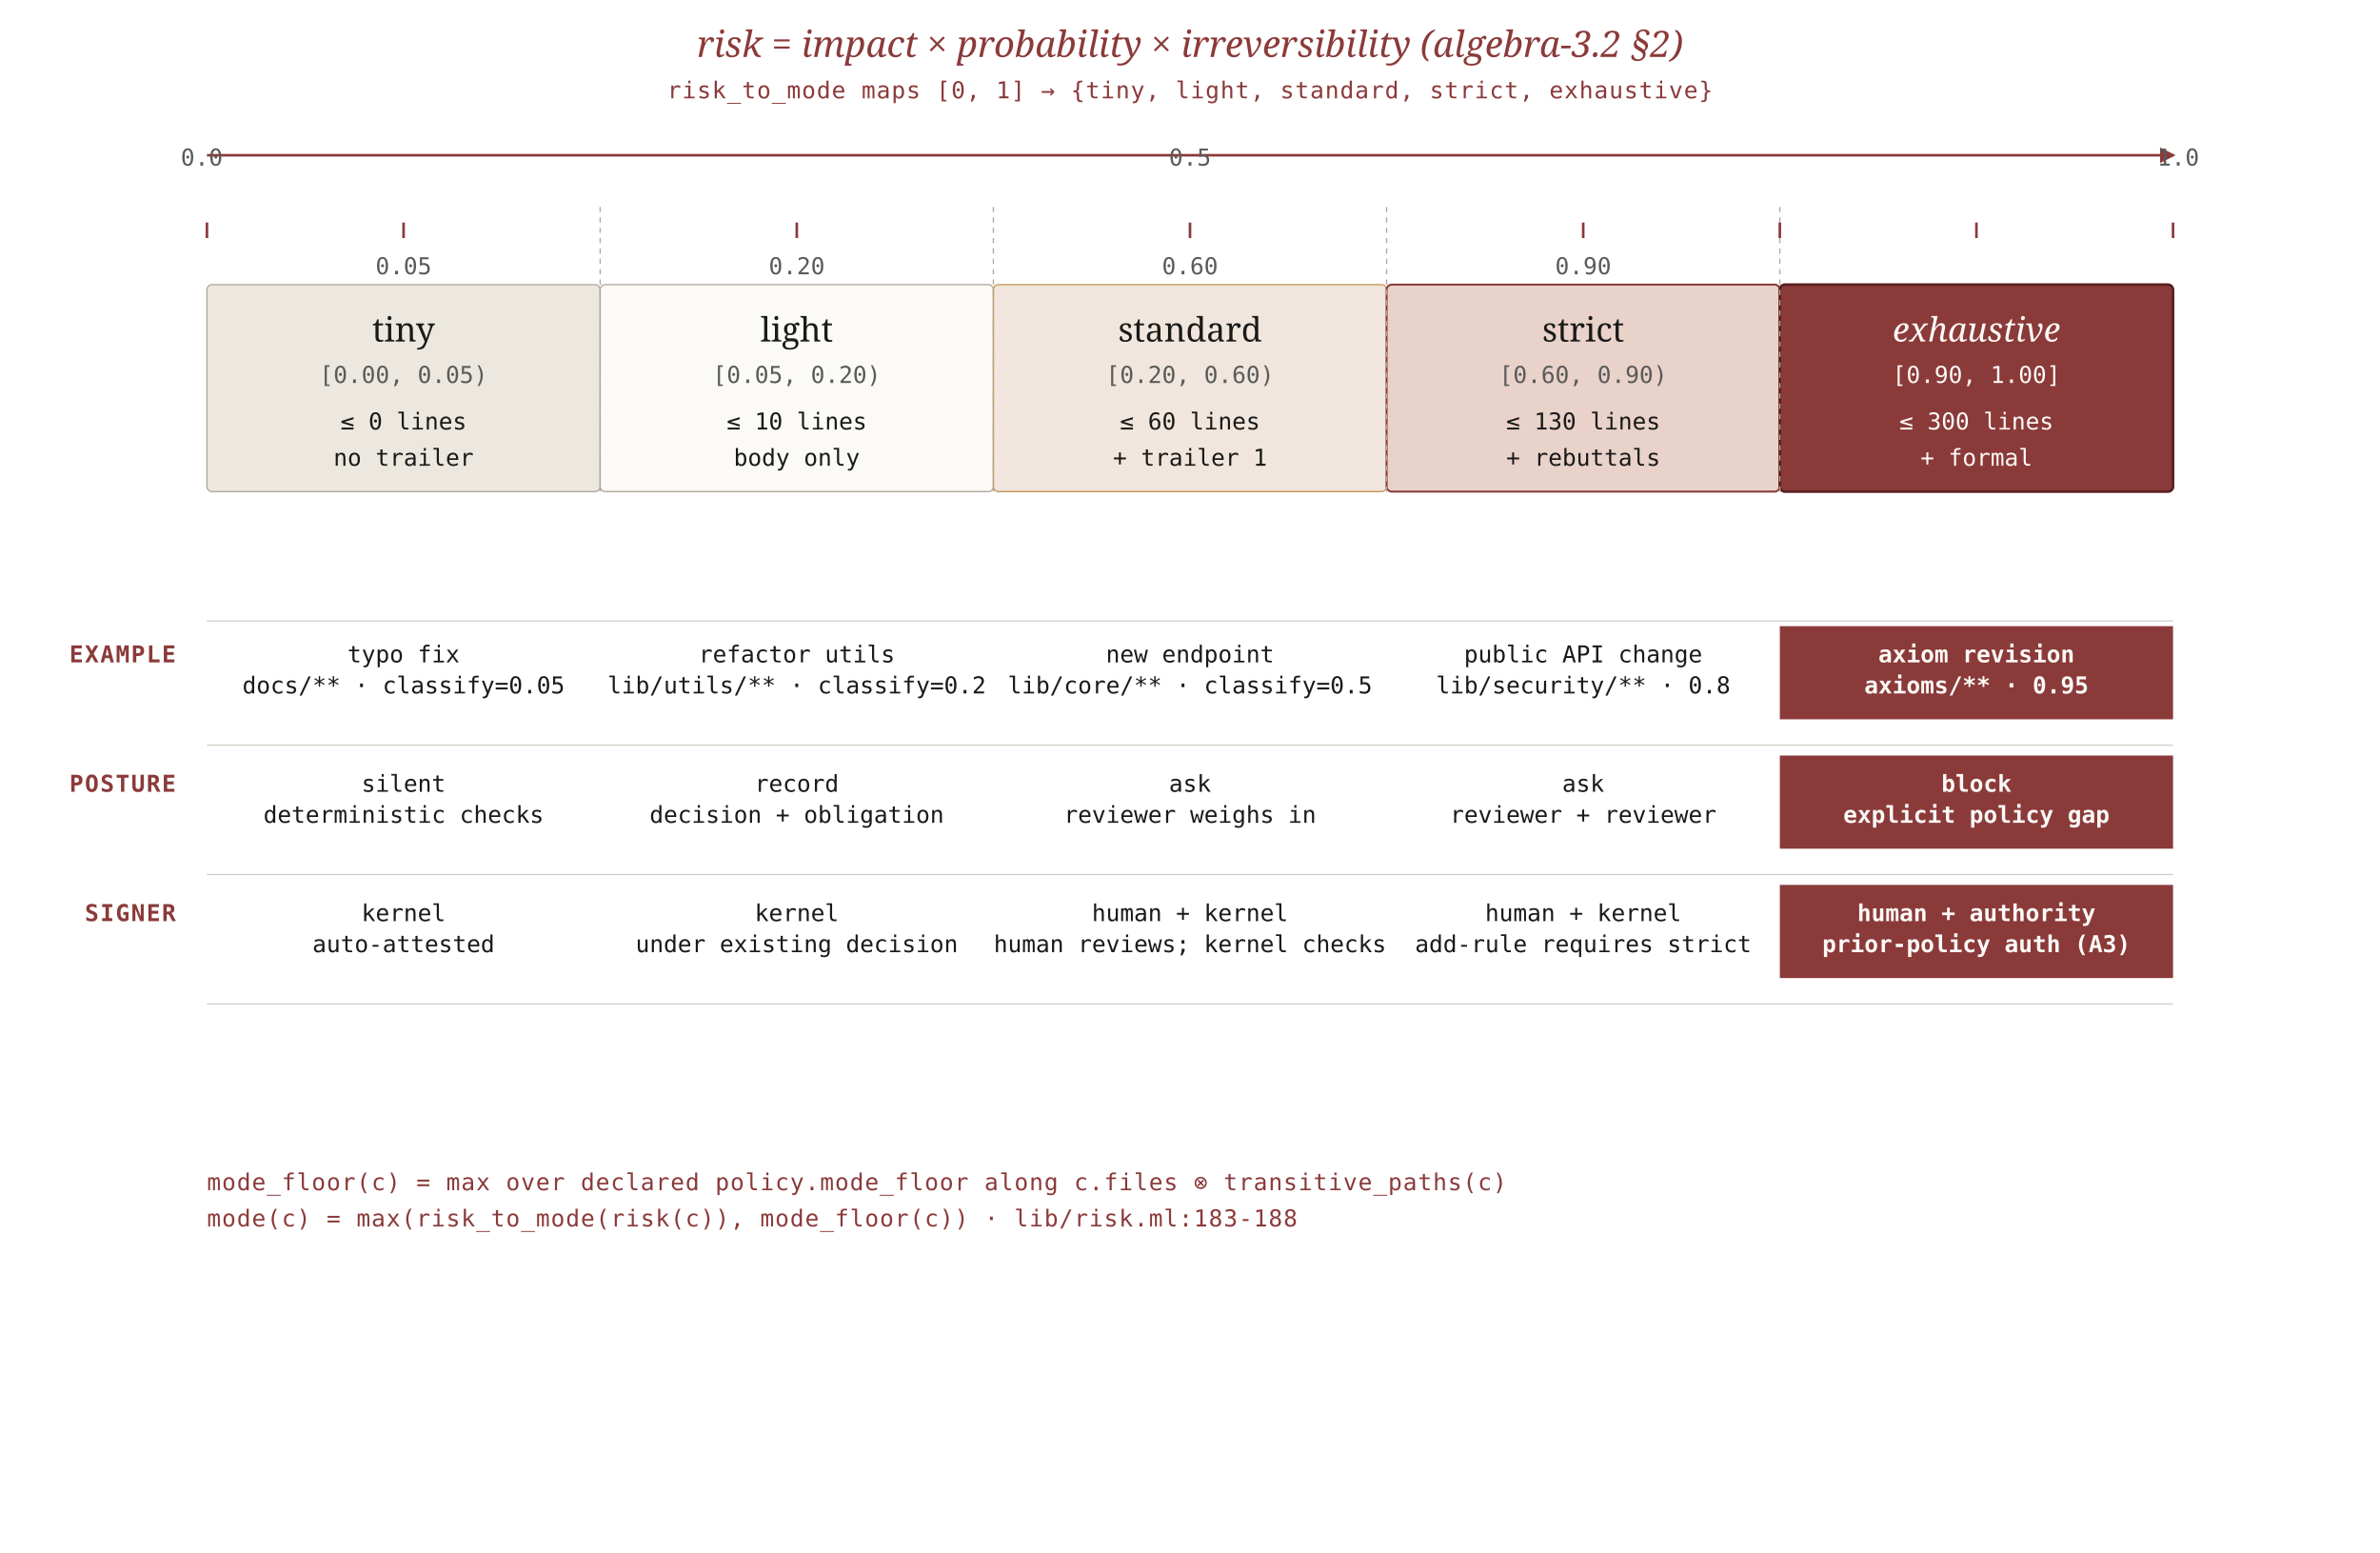
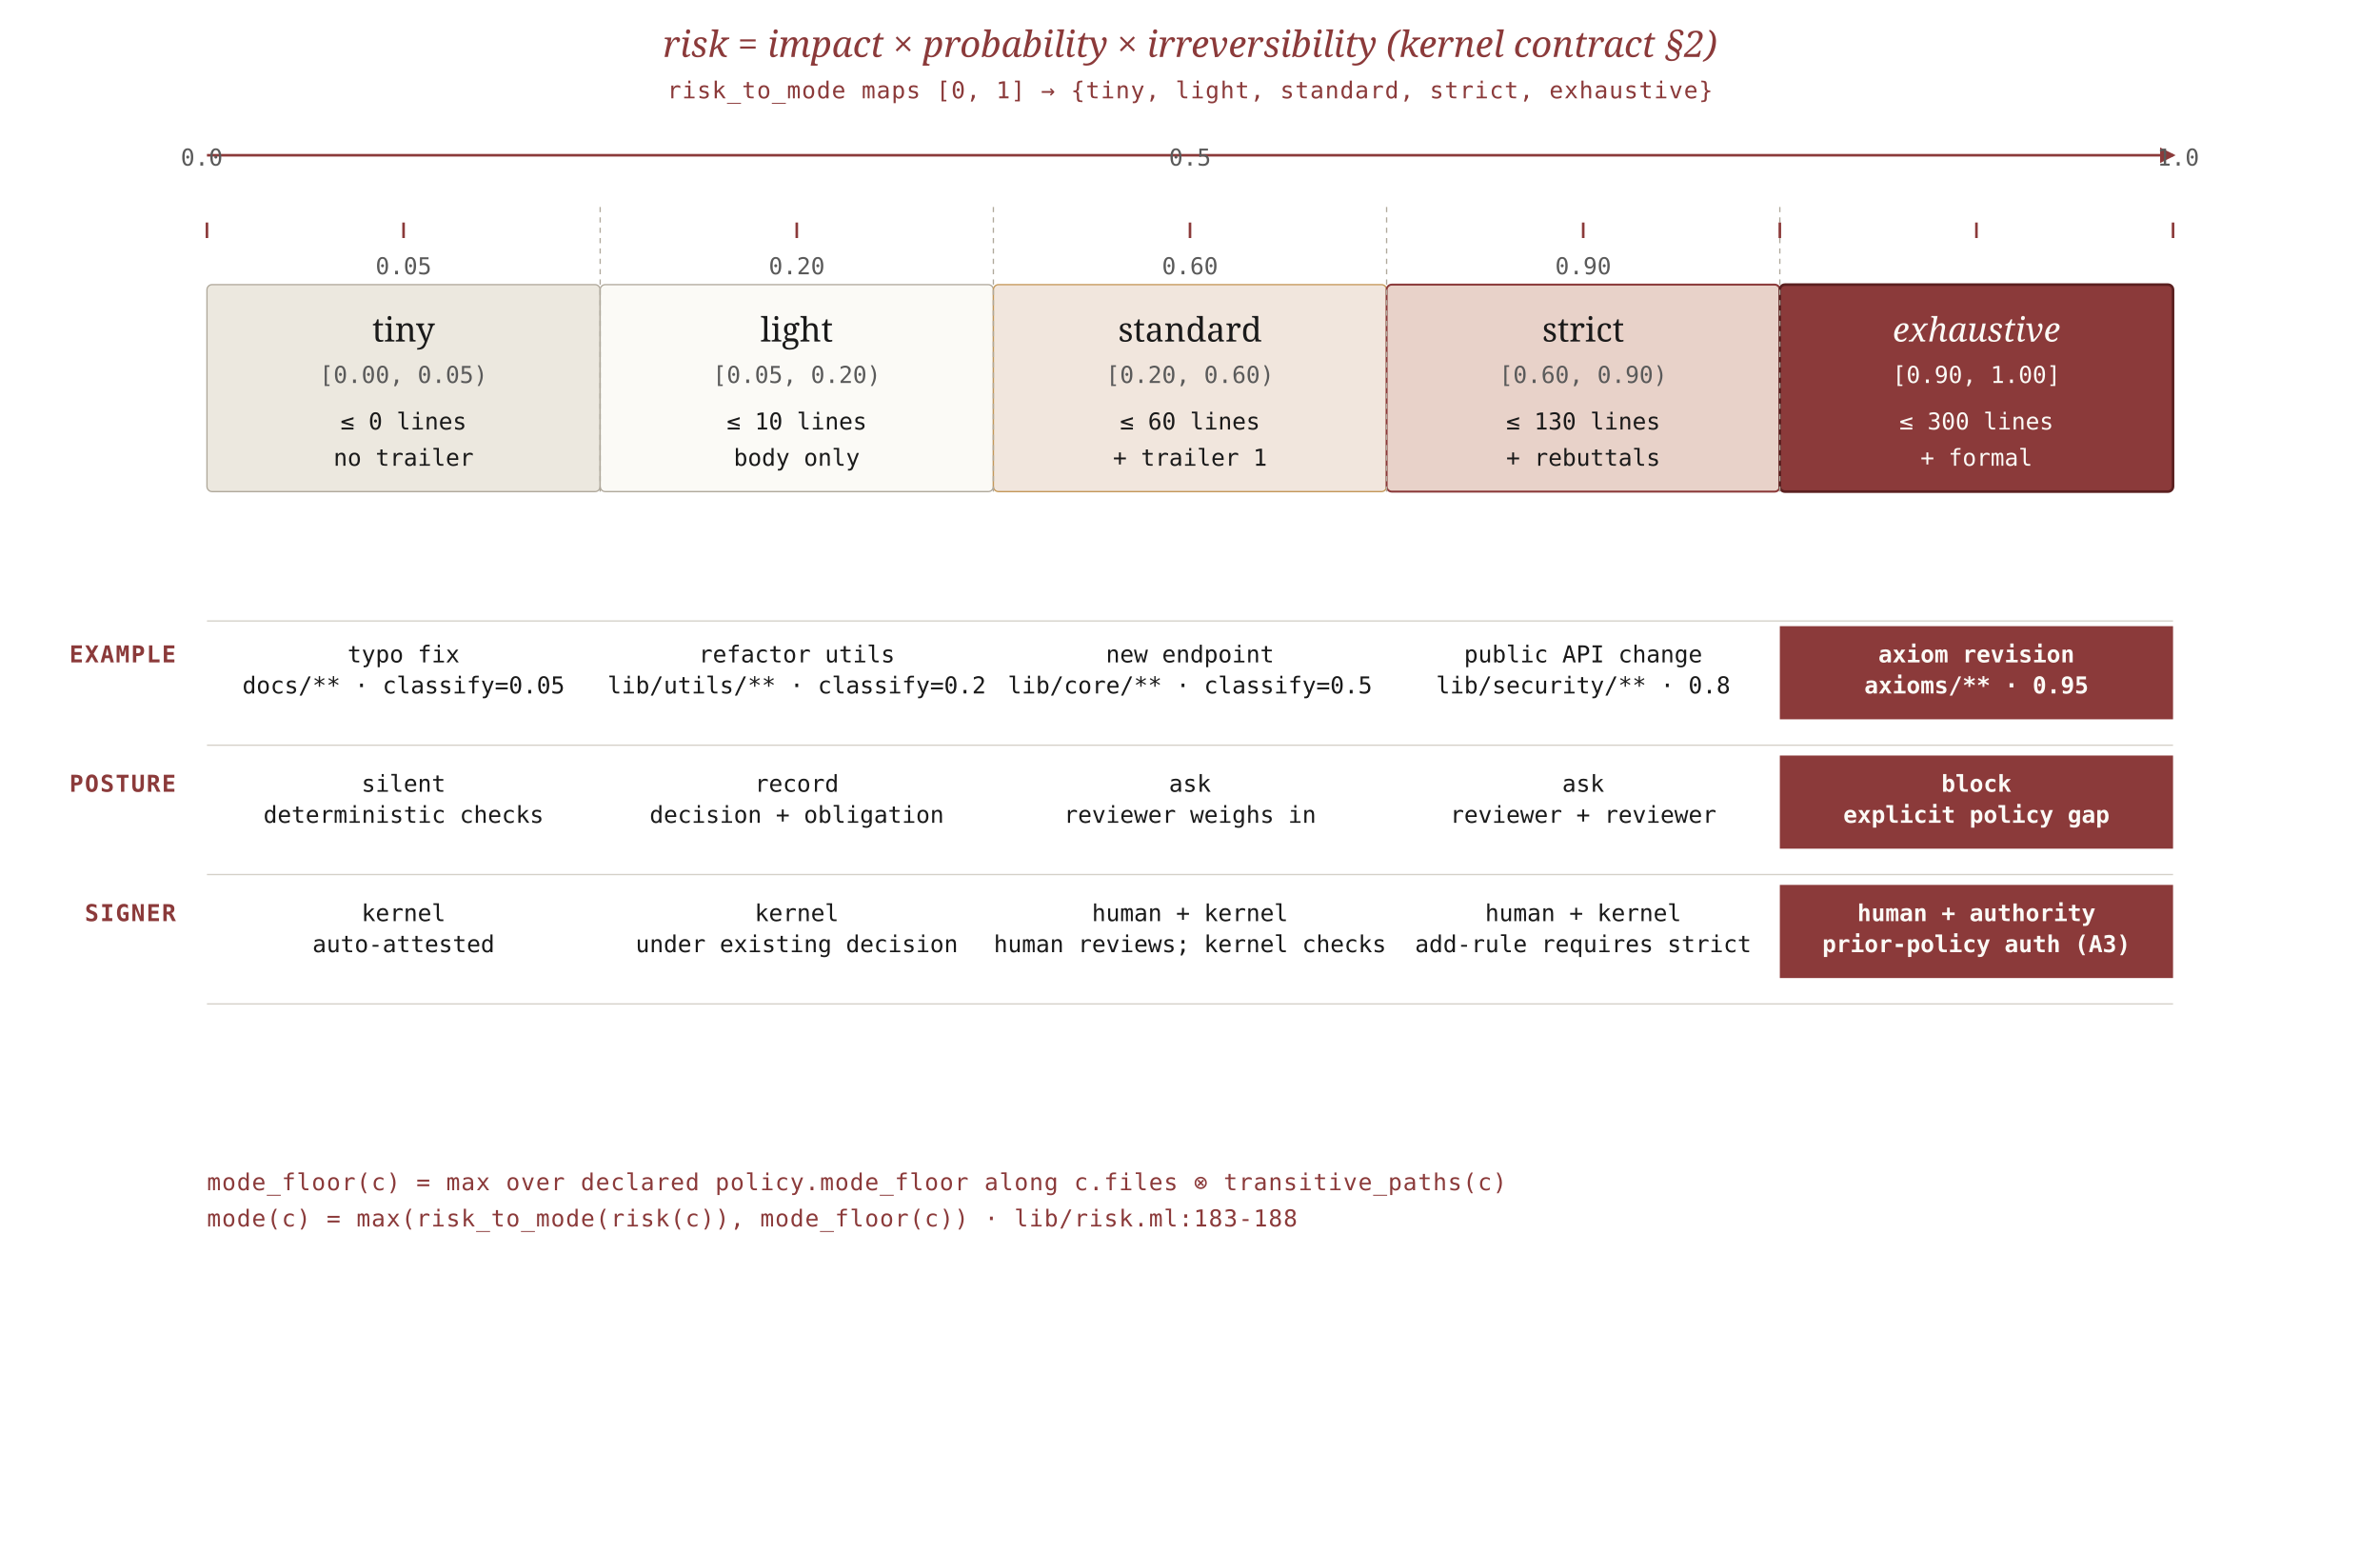
<svg xmlns="http://www.w3.org/2000/svg" viewBox="0 0 920 600" role="img" aria-labelledby="rb-title" preserveAspectRatio="xMidYMid meet">
  <defs>
    <style>
      .rb-title { font-family: Georgia, "Iowan Old Style", serif; font-size: 14px; fill: #8b3a3a; text-anchor: middle; font-style: italic; }
      .rb-sub { font-family: "SF Mono", Menlo, Consolas, monospace; font-size: 9px; fill: #8b3a3a; text-anchor: middle; letter-spacing: 0.04em; }
      .rb-sub-left { font-family: "SF Mono", Menlo, Consolas, monospace; font-size: 9px; fill: #8b3a3a; text-anchor: start; letter-spacing: 0.04em; }
      .rb-axis-label { font-family: "SF Mono", Menlo, Consolas, monospace; font-size: 9px; fill: #5a5a5a; text-anchor: middle; }
      .rb-band-tiny { fill: #ece8df; stroke: #b0a99c; stroke-width: 0.5; }
      .rb-band-light { fill: #fbfaf6; stroke: #b0a99c; stroke-width: 0.5; }
      .rb-band-standard { fill: #f1e6dd; stroke: #c49859; stroke-width: 0.5; }
      .rb-band-strict { fill: #e8d2c9; stroke: #8b3a3a; stroke-width: 0.75; }
      .rb-band-exhaustive { fill: #8b3a3a; stroke: #5a1f1f; stroke-width: 1; }
      .rb-band-name { font-family: Georgia, "Iowan Old Style", serif; font-size: 13px; fill: #1a1a1a; text-anchor: middle; }
      .rb-band-name-emph { font-family: Georgia, "Iowan Old Style", serif; font-size: 13px; fill: #fbfaf6; text-anchor: middle; font-style: italic; }
      .rb-band-range { font-family: "SF Mono", Menlo, Consolas, monospace; font-size: 9px; fill: #5a5a5a; text-anchor: middle; }
      .rb-band-range-light { font-family: "SF Mono", Menlo, Consolas, monospace; font-size: 9px; fill: #fbfaf6; text-anchor: middle; }
      .rb-band-friction { font-family: "SF Mono", Menlo, Consolas, monospace; font-size: 9px; fill: #1a1a1a; text-anchor: middle; }
      .rb-band-friction-light { font-family: "SF Mono", Menlo, Consolas, monospace; font-size: 9px; fill: #fbfaf6; text-anchor: middle; }
      .rb-row-label { font-family: "SF Mono", Menlo, Consolas, monospace; font-size: 9px; fill: #8b3a3a; text-anchor: end; letter-spacing: 0.06em; text-transform: uppercase; font-weight: 600; }
      .rb-row-cell { font-family: "SF Mono", Menlo, Consolas, monospace; font-size: 9px; fill: #1a1a1a; text-anchor: middle; }
      .rb-row-cell-light { font-family: "SF Mono", Menlo, Consolas, monospace; font-size: 9px; fill: #fbfaf6; text-anchor: middle; font-weight: 600; }
      .rb-rule { stroke: #d4d0c8; stroke-width: 0.5; fill: none; }
      .rb-tick { stroke: #8b3a3a; stroke-width: 1; fill: none; }
      .rb-divider { stroke: #b0a99c; stroke-width: 0.5; fill: none; stroke-dasharray: 2 2; }
      .rb-bg-exhaustive-cell { fill: #8b3a3a; }
    </style>
    <marker id="rb-arrow" markerWidth="6" markerHeight="6" refX="5" refY="3" orient="auto">
      <path d="M0,0 L6,3 L0,6 z" fill="#8b3a3a" />
    </marker>
  </defs>
-   <text class="rb-title" x="460" y="22">risk = impact × probability × irreversibility (algebra-3.2 §2)</text>
+   <text class="rb-title" x="460" y="22">risk = impact × probability × irreversibility (kernel contract §2)</text>
  <text class="rb-sub" x="460" y="38">risk_to_mode maps [0, 1] → {tiny, light, standard, strict, exhaustive}</text>
  <line class="rb-tick" x1="80" y1="60" x2="840" y2="60" marker-end="url(#rb-arrow)" />
  <text class="rb-axis-label" x="78" y="64" text-anchor="end">0.0</text>
  <text class="rb-axis-label" x="460" y="64">0.5</text>
  <text class="rb-axis-label" x="842" y="64" text-anchor="start">1.0</text>
  <g transform="translate(80, 110)">
    <rect class="rb-band-tiny" x="0" y="0" width="152" height="80" rx="2" />
    <rect class="rb-band-light" x="152" y="0" width="152" height="80" rx="2" />
    <rect class="rb-band-standard" x="304" y="0" width="152" height="80" rx="2" />
    <rect class="rb-band-strict" x="456" y="0" width="152" height="80" rx="2" />
    <rect class="rb-band-exhaustive" x="608" y="0" width="152" height="80" rx="2" />
    <text class="rb-band-name" x="76" y="22">tiny</text>
    <text class="rb-band-name" x="228" y="22">light</text>
    <text class="rb-band-name" x="380" y="22">standard</text>
    <text class="rb-band-name" x="532" y="22">strict</text>
    <text class="rb-band-name-emph" x="684" y="22">exhaustive</text>
    <text class="rb-band-range" x="76" y="38">[0.00, 0.05)</text>
    <text class="rb-band-range" x="228" y="38">[0.05, 0.20)</text>
    <text class="rb-band-range" x="380" y="38">[0.20, 0.60)</text>
    <text class="rb-band-range" x="532" y="38">[0.60, 0.90)</text>
    <text class="rb-band-range-light" x="684" y="38">[0.90, 1.00]</text>
    <text class="rb-band-friction" x="76" y="56">≤ 0 lines</text>
    <text class="rb-band-friction" x="228" y="56">≤ 10 lines</text>
    <text class="rb-band-friction" x="380" y="56">≤ 60 lines</text>
    <text class="rb-band-friction" x="532" y="56">≤ 130 lines</text>
    <text class="rb-band-friction-light" x="684" y="56">≤ 300 lines</text>
    <text class="rb-band-friction" x="76" y="70">no trailer</text>
    <text class="rb-band-friction" x="228" y="70">body only</text>
    <text class="rb-band-friction" x="380" y="70">+ trailer 1</text>
    <text class="rb-band-friction" x="532" y="70">+ rebuttals</text>
    <text class="rb-band-friction-light" x="684" y="70">+ formal</text>
  </g>
  <g transform="translate(80, 220)">
    <text class="rb-row-label" x="-12" y="36">EXAMPLE</text>
    <text class="rb-row-label" x="-12" y="86">POSTURE</text>
    <text class="rb-row-label" x="-12" y="136">SIGNER</text>
    <line class="rb-rule" x1="0" y1="20" x2="760" y2="20" />
    <rect class="rb-bg-exhaustive-cell" x="608" y="22" width="152" height="36" />
    <rect class="rb-bg-exhaustive-cell" x="608" y="72" width="152" height="36" />
    <rect class="rb-bg-exhaustive-cell" x="608" y="122" width="152" height="36" />
    <text class="rb-row-cell" x="76" y="36">typo fix</text>
    <text class="rb-row-cell" x="76" y="48">docs/** · classify=0.05</text>
    <text class="rb-row-cell" x="228" y="36">refactor utils</text>
    <text class="rb-row-cell" x="228" y="48">lib/utils/** · classify=0.2</text>
    <text class="rb-row-cell" x="380" y="36">new endpoint</text>
    <text class="rb-row-cell" x="380" y="48">lib/core/** · classify=0.5</text>
    <text class="rb-row-cell" x="532" y="36">public API change</text>
    <text class="rb-row-cell" x="532" y="48">lib/security/** · 0.8</text>
    <text class="rb-row-cell-light" x="684" y="36">axiom revision</text>
    <text class="rb-row-cell-light" x="684" y="48">axioms/** · 0.95</text>
    <line class="rb-rule" x1="0" y1="68" x2="760" y2="68" />
    <text class="rb-row-cell" x="76" y="86">silent</text>
    <text class="rb-row-cell" x="76" y="98">deterministic checks</text>
    <text class="rb-row-cell" x="228" y="86">record</text>
    <text class="rb-row-cell" x="228" y="98">decision + obligation</text>
    <text class="rb-row-cell" x="380" y="86">ask</text>
    <text class="rb-row-cell" x="380" y="98">reviewer weighs in</text>
    <text class="rb-row-cell" x="532" y="86">ask</text>
    <text class="rb-row-cell" x="532" y="98">reviewer + reviewer</text>
    <text class="rb-row-cell-light" x="684" y="86">block</text>
    <text class="rb-row-cell-light" x="684" y="98">explicit policy gap</text>
    <line class="rb-rule" x1="0" y1="118" x2="760" y2="118" />
    <text class="rb-row-cell" x="76" y="136">kernel</text>
    <text class="rb-row-cell" x="76" y="148">auto-attested</text>
    <text class="rb-row-cell" x="228" y="136">kernel</text>
    <text class="rb-row-cell" x="228" y="148">under existing decision</text>
    <text class="rb-row-cell" x="380" y="136">human + kernel</text>
    <text class="rb-row-cell" x="380" y="148">human reviews; kernel checks</text>
    <text class="rb-row-cell" x="532" y="136">human + kernel</text>
    <text class="rb-row-cell" x="532" y="148">add-rule requires strict</text>
    <text class="rb-row-cell-light" x="684" y="136">human + authority</text>
    <text class="rb-row-cell-light" x="684" y="148">prior-policy auth (A3)</text>
    <line class="rb-rule" x1="0" y1="168" x2="760" y2="168" />
  </g>
  <g transform="translate(80, 460)">
    <text class="rb-sub-left" x="0" y="0">mode_floor(c) = max over declared policy.mode_floor along c.files ⊗ transitive_paths(c)</text>
    <text class="rb-sub-left" x="0" y="14">mode(c) = max(risk_to_mode(risk(c)), mode_floor(c)) · lib/risk.ml:183-188</text>
  </g>
  <g transform="translate(80, 110)">
    <line class="rb-divider" x1="152" y1="-30" x2="152" y2="80" />
    <line class="rb-divider" x1="304" y1="-30" x2="304" y2="80" />
    <line class="rb-divider" x1="456" y1="-30" x2="456" y2="80" />
    <line class="rb-divider" x1="608" y1="-30" x2="608" y2="80" />
  </g>
  <g transform="translate(80, 86)">
    <line class="rb-tick" x1="0" y1="0" x2="0" y2="6" />
    <line class="rb-tick" x1="76" y1="0" x2="76" y2="6" />
    <line class="rb-tick" x1="228" y1="0" x2="228" y2="6" />
    <line class="rb-tick" x1="380" y1="0" x2="380" y2="6" />
    <line class="rb-tick" x1="532" y1="0" x2="532" y2="6" />
    <line class="rb-tick" x1="608" y1="0" x2="608" y2="6" />
    <line class="rb-tick" x1="684" y1="0" x2="684" y2="6" />
    <line class="rb-tick" x1="760" y1="0" x2="760" y2="6" />
    <text class="rb-axis-label" x="76" y="20">0.05</text>
    <text class="rb-axis-label" x="228" y="20">0.20</text>
    <text class="rb-axis-label" x="380" y="20">0.60</text>
    <text class="rb-axis-label" x="532" y="20">0.90</text>
  </g>
</svg>
